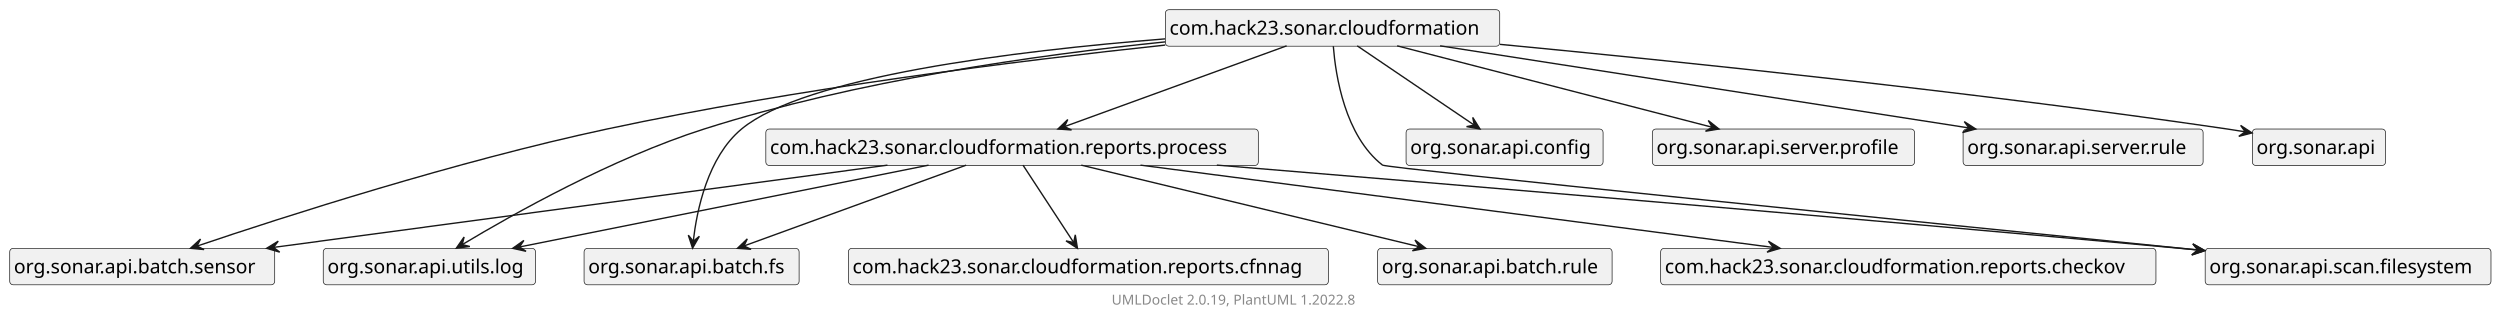
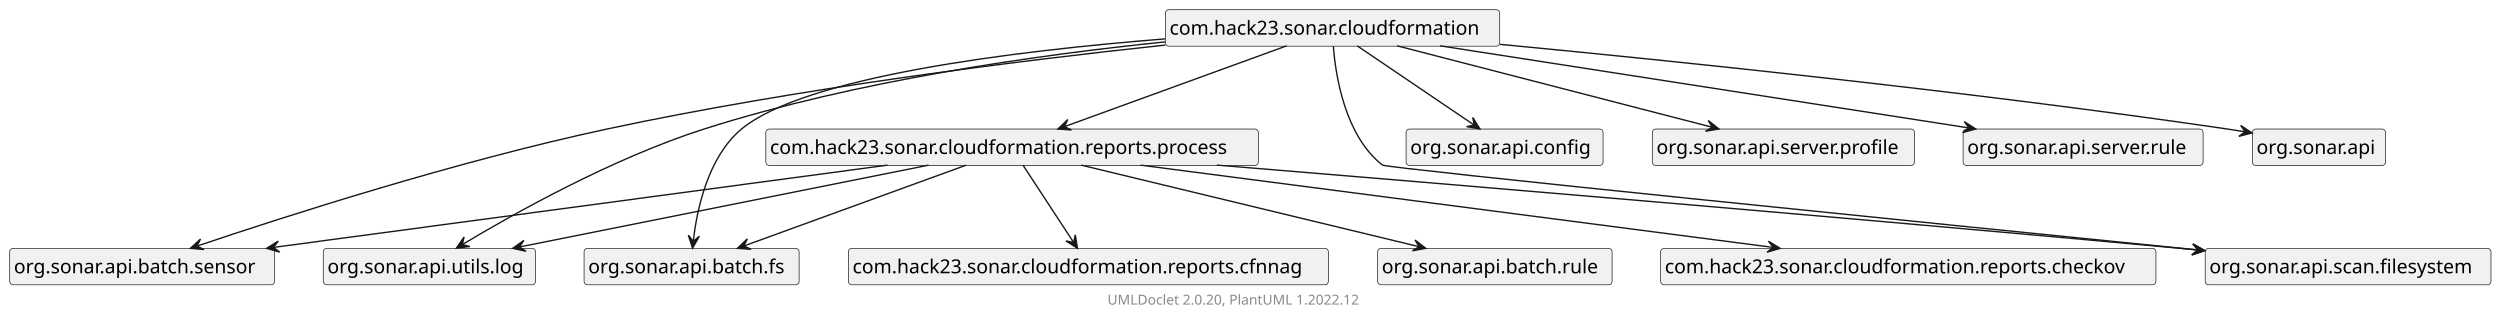
- <svg xmlns="http://www.w3.org/2000/svg" xmlns:xlink="http://www.w3.org/1999/xlink" contentStyleType="text/css" height="229px" preserveAspectRatio="none" style="width:1802px;height:229px;background:#FFFFFF;" version="1.1" viewBox="0 0 1802 229" width="1802px" zoomAndPan="magnify">
+ <svg xmlns="http://www.w3.org/2000/svg" xmlns:xlink="http://www.w3.org/1999/xlink" contentStyleType="text/css" height="229px" preserveAspectRatio="none" style="width:1802px;height:229px;" version="1.1" viewBox="0 0 1802 229" width="1802px" zoomAndPan="magnify">
  <defs />
  <g>
    <a href="com/hack23/sonar/cloudformation/package-summary.html" target="_top" title="com/hack23/sonar/cloudformation/package-summary.html" xlink:actuate="onRequest" xlink:href="com/hack23/sonar/cloudformation/package-summary.html" xlink:show="new" xlink:title="com/hack23/sonar/cloudformation/package-summary.html" xlink:type="simple">
      <g id="elem_com.hack23.sonar.cloudformation">
-         <rect codeLine="24" fill="#F1F1F1" height="26.297" id="com.hack23.sonar.cloudformation" rx="2.5" ry="2.5" style="stroke:#181818;stroke-width:0.5;" width="241" x="840" y="7" />
+         <rect codeLine="25" fill="#F1F1F1" height="26.297" id="com.hack23.sonar.cloudformation" rx="2.5" ry="2.5" style="stroke:#181818;stroke-width:0.5;" width="241" x="840" y="7" />
        <text fill="#000000" font-family="sans-serif" font-size="14" lengthAdjust="spacing" textLength="235" x="843" y="24.995">com.hack23.sonar.cloudformation</text>
      </g>
    </a>
    <g id="elem_org.sonar.api.batch.sensor">
      <rect fill="#F1F1F1" height="26.297" id="org.sonar.api.batch.sensor" rx="2.5" ry="2.5" style="stroke:#181818;stroke-width:0.5;" width="191" x="7" y="179" />
      <text fill="#000000" font-family="sans-serif" font-size="14" lengthAdjust="spacing" textLength="185" x="10" y="196.995">org.sonar.api.batch.sensor</text>
    </g>
    <g id="elem_org.sonar.api.utils.log">
      <rect fill="#F1F1F1" height="26.297" id="org.sonar.api.utils.log" rx="2.5" ry="2.5" style="stroke:#181818;stroke-width:0.5;" width="153" x="233" y="179" />
      <text fill="#000000" font-family="sans-serif" font-size="14" lengthAdjust="spacing" textLength="147" x="236" y="196.995">org.sonar.api.utils.log</text>
    </g>
    <a href="com/hack23/sonar/cloudformation/reports/process/package-summary.html" target="_top" title="com/hack23/sonar/cloudformation/reports/process/package-summary.html" xlink:actuate="onRequest" xlink:href="com/hack23/sonar/cloudformation/reports/process/package-summary.html" xlink:show="new" xlink:title="com/hack23/sonar/cloudformation/reports/process/package-summary.html" xlink:type="simple">
      <g id="elem_com.hack23.sonar.cloudformation.reports.process">
-         <rect codeLine="26" fill="#F1F1F1" height="26.297" id="com.hack23.sonar.cloudformation.reports.process" rx="2.5" ry="2.5" style="stroke:#181818;stroke-width:0.5;" width="355" x="552" y="93" />
+         <rect codeLine="27" fill="#F1F1F1" height="26.297" id="com.hack23.sonar.cloudformation.reports.process" rx="2.5" ry="2.5" style="stroke:#181818;stroke-width:0.5;" width="355" x="552" y="93" />
        <text fill="#000000" font-family="sans-serif" font-size="14" lengthAdjust="spacing" textLength="349" x="555" y="110.995">com.hack23.sonar.cloudformation.reports.process</text>
      </g>
    </a>
    <g id="elem_org.sonar.api.batch.fs">
      <rect fill="#F1F1F1" height="26.297" id="org.sonar.api.batch.fs" rx="2.5" ry="2.5" style="stroke:#181818;stroke-width:0.5;" width="155" x="421" y="179" />
      <text fill="#000000" font-family="sans-serif" font-size="14" lengthAdjust="spacing" textLength="149" x="424" y="196.995">org.sonar.api.batch.fs</text>
    </g>
    <g id="elem_org.sonar.api.scan.filesystem">
      <rect fill="#F1F1F1" height="26.297" id="org.sonar.api.scan.filesystem" rx="2.5" ry="2.5" style="stroke:#181818;stroke-width:0.5;" width="206" x="1589.5" y="179" />
      <text fill="#000000" font-family="sans-serif" font-size="14" lengthAdjust="spacing" textLength="200" x="1592.5" y="196.995">org.sonar.api.scan.filesystem</text>
    </g>
    <g id="elem_org.sonar.api.config">
      <rect fill="#F1F1F1" height="26.297" id="org.sonar.api.config" rx="2.5" ry="2.5" style="stroke:#181818;stroke-width:0.5;" width="142" x="1013.5" y="93" />
      <text fill="#000000" font-family="sans-serif" font-size="14" lengthAdjust="spacing" textLength="136" x="1016.5" y="110.995">org.sonar.api.config</text>
    </g>
    <g id="elem_org.sonar.api.server.profile">
      <rect fill="#F1F1F1" height="26.297" id="org.sonar.api.server.profile" rx="2.5" ry="2.5" style="stroke:#181818;stroke-width:0.5;" width="189" x="1191" y="93" />
      <text fill="#000000" font-family="sans-serif" font-size="14" lengthAdjust="spacing" textLength="183" x="1194" y="110.995">org.sonar.api.server.profile</text>
    </g>
    <g id="elem_org.sonar.api.server.rule">
      <rect fill="#F1F1F1" height="26.297" id="org.sonar.api.server.rule" rx="2.5" ry="2.5" style="stroke:#181818;stroke-width:0.5;" width="173" x="1415" y="93" />
      <text fill="#000000" font-family="sans-serif" font-size="14" lengthAdjust="spacing" textLength="167" x="1418" y="110.995">org.sonar.api.server.rule</text>
    </g>
    <g id="elem_org.sonar.api">
      <rect fill="#F1F1F1" height="26.297" id="org.sonar.api" rx="2.5" ry="2.5" style="stroke:#181818;stroke-width:0.5;" width="96" x="1623.5" y="93" />
      <text fill="#000000" font-family="sans-serif" font-size="14" lengthAdjust="spacing" textLength="90" x="1626.5" y="110.995">org.sonar.api</text>
    </g>
    <a href="com/hack23/sonar/cloudformation/reports/cfnnag/package-summary.html" target="_top" title="com/hack23/sonar/cloudformation/reports/cfnnag/package-summary.html" xlink:actuate="onRequest" xlink:href="com/hack23/sonar/cloudformation/reports/cfnnag/package-summary.html" xlink:show="new" xlink:title="com/hack23/sonar/cloudformation/reports/cfnnag/package-summary.html" xlink:type="simple">
      <g id="elem_com.hack23.sonar.cloudformation.reports.cfnnag">
-         <rect codeLine="28" fill="#F1F1F1" height="26.297" id="com.hack23.sonar.cloudformation.reports.cfnnag" rx="2.5" ry="2.5" style="stroke:#181818;stroke-width:0.5;" width="346" x="611.5" y="179" />
+         <rect codeLine="29" fill="#F1F1F1" height="26.297" id="com.hack23.sonar.cloudformation.reports.cfnnag" rx="2.5" ry="2.5" style="stroke:#181818;stroke-width:0.5;" width="346" x="611.5" y="179" />
        <text fill="#000000" font-family="sans-serif" font-size="14" lengthAdjust="spacing" textLength="340" x="614.5" y="196.995">com.hack23.sonar.cloudformation.reports.cfnnag</text>
      </g>
    </a>
    <g id="elem_org.sonar.api.batch.rule">
      <rect fill="#F1F1F1" height="26.297" id="org.sonar.api.batch.rule" rx="2.5" ry="2.5" style="stroke:#181818;stroke-width:0.5;" width="169" x="993" y="179" />
      <text fill="#000000" font-family="sans-serif" font-size="14" lengthAdjust="spacing" textLength="163" x="996" y="196.995">org.sonar.api.batch.rule</text>
    </g>
    <a href="com/hack23/sonar/cloudformation/reports/checkov/package-summary.html" target="_top" title="com/hack23/sonar/cloudformation/reports/checkov/package-summary.html" xlink:actuate="onRequest" xlink:href="com/hack23/sonar/cloudformation/reports/checkov/package-summary.html" xlink:show="new" xlink:title="com/hack23/sonar/cloudformation/reports/checkov/package-summary.html" xlink:type="simple">
      <g id="elem_com.hack23.sonar.cloudformation.reports.checkov">
-         <rect codeLine="30" fill="#F1F1F1" height="26.297" id="com.hack23.sonar.cloudformation.reports.checkov" rx="2.5" ry="2.5" style="stroke:#181818;stroke-width:0.5;" width="357" x="1197" y="179" />
+         <rect codeLine="31" fill="#F1F1F1" height="26.297" id="com.hack23.sonar.cloudformation.reports.checkov" rx="2.5" ry="2.5" style="stroke:#181818;stroke-width:0.5;" width="357" x="1197" y="179" />
        <text fill="#000000" font-family="sans-serif" font-size="14" lengthAdjust="spacing" textLength="351" x="1200" y="196.995">com.hack23.sonar.cloudformation.reports.checkov</text>
      </g>
    </a>
    <g id="link_com.hack23.sonar.cloudformation_org.sonar.api.batch.sensor">
-       <path codeLine="6" d="M839.92,32.48 C733.35,43.84 574.07,63.79 437.5,93 C329.14,116.18 204.66,156.24 142.38,177.25 " fill="none" id="com.hack23.sonar.cloudformation-to-org.sonar.api.batch.sensor" style="stroke:#181818;stroke-width:1.0;" />
+       <path codeLine="7" d="M839.92,32.48 C733.35,43.84 574.07,63.79 437.5,93 C329.14,116.18 204.66,156.24 142.38,177.25 " fill="none" id="com.hack23.sonar.cloudformation-to-org.sonar.api.batch.sensor" style="stroke:#181818;stroke-width:1.0;" />
      <polygon fill="#181818" points="137.27,178.97,147.076,179.883,142.008,177.372,144.519,172.303,137.27,178.97" style="stroke:#181818;stroke-width:1.0;" />
    </g>
    <g id="link_com.hack23.sonar.cloudformation_org.sonar.api.utils.log">
-       <path codeLine="7" d="M839.95,30.19 C747.33,39.61 617.13,58.05 507.5,93 C441.4,114.07 369.86,154.29 333.57,176.08 " fill="none" id="com.hack23.sonar.cloudformation-to-org.sonar.api.utils.log" style="stroke:#181818;stroke-width:1.0;" />
+       <path codeLine="8" d="M839.95,30.19 C747.33,39.61 617.13,58.05 507.5,93 C441.4,114.07 369.86,154.29 333.57,176.08 " fill="none" id="com.hack23.sonar.cloudformation-to-org.sonar.api.utils.log" style="stroke:#181818;stroke-width:1.0;" />
      <polygon fill="#181818" points="328.9,178.9,338.671,177.661,333.177,176.311,334.528,170.817,328.9,178.9" style="stroke:#181818;stroke-width:1.0;" />
    </g>
    <g id="link_com.hack23.sonar.cloudformation_com.hack23.sonar.cloudformation.reports.process">
-       <path codeLine="8" d="M927.4,33.04 C885.03,48.44 811.8,75.07 767.28,91.26 " fill="none" id="com.hack23.sonar.cloudformation-to-com.hack23.sonar.cloudformation.reports.process" style="stroke:#181818;stroke-width:1.0;" />
+       <path codeLine="9" d="M927.4,33.04 C885.03,48.44 811.8,75.07 767.28,91.26 " fill="none" id="com.hack23.sonar.cloudformation-to-com.hack23.sonar.cloudformation.reports.process" style="stroke:#181818;stroke-width:1.0;" />
      <polygon fill="#181818" points="762.54,92.99,772.364,93.69,767.242,91.289,769.643,86.167,762.54,92.99" style="stroke:#181818;stroke-width:1.0;" />
    </g>
    <g id="link_com.hack23.sonar.cloudformation_org.sonar.api.batch.fs">
-       <path codeLine="9" d="M839.75,28.03 C730.47,36.73 579.9,55.29 534.5,93 C510.1,113.26 502.24,151.61 499.7,173.85 " fill="none" id="com.hack23.sonar.cloudformation-to-org.sonar.api.batch.fs" style="stroke:#181818;stroke-width:1.0;" />
+       <path codeLine="10" d="M839.75,28.03 C730.47,36.73 579.9,55.29 534.5,93 C510.1,113.26 502.24,151.61 499.7,173.85 " fill="none" id="com.hack23.sonar.cloudformation-to-org.sonar.api.batch.fs" style="stroke:#181818;stroke-width:1.0;" />
      <polygon fill="#181818" points="499.19,178.87,504.095,170.329,499.704,173.897,496.137,169.506,499.19,178.87" style="stroke:#181818;stroke-width:1.0;" />
    </g>
    <g id="link_com.hack23.sonar.cloudformation_org.sonar.api.scan.filesystem">
-       <path codeLine="10" d="M961.05,33.3 C962.72,54.58 969.46,97.97 996.5,119 C999.38,121.24 1389.13,160.59 1584.06,180.15 " fill="none" id="com.hack23.sonar.cloudformation-to-org.sonar.api.scan.filesystem" style="stroke:#181818;stroke-width:1.0;" />
+       <path codeLine="11" d="M961.05,33.3 C962.72,54.58 969.46,97.97 996.5,119 C999.38,121.24 1389.13,160.59 1584.06,180.15 " fill="none" id="com.hack23.sonar.cloudformation-to-org.sonar.api.scan.filesystem" style="stroke:#181818;stroke-width:1.0;" />
      <polygon fill="#181818" points="1589.19,180.66,1580.636,175.779,1584.215,180.16,1579.835,183.739,1589.19,180.66" style="stroke:#181818;stroke-width:1.0;" />
    </g>
    <g id="link_com.hack23.sonar.cloudformation_org.sonar.api.config">
-       <path codeLine="11" d="M978.27,33.04 C1000.46,48.07 1038.42,73.79 1062.45,90.06 " fill="none" id="com.hack23.sonar.cloudformation-to-org.sonar.api.config" style="stroke:#181818;stroke-width:1.0;" />
+       <path codeLine="12" d="M978.27,33.04 C1000.46,48.07 1038.42,73.79 1062.45,90.06 " fill="none" id="com.hack23.sonar.cloudformation-to-org.sonar.api.config" style="stroke:#181818;stroke-width:1.0;" />
      <polygon fill="#181818" points="1066.77,92.99,1061.553,84.636,1062.627,90.19,1057.073,91.264,1066.77,92.99" style="stroke:#181818;stroke-width:1.0;" />
    </g>
    <g id="link_com.hack23.sonar.cloudformation_org.sonar.api.server.profile">
-       <path codeLine="12" d="M1007.06,33.04 C1067.16,48.57 1171.39,75.51 1233.85,91.65 " fill="none" id="com.hack23.sonar.cloudformation-to-org.sonar.api.server.profile" style="stroke:#181818;stroke-width:1.0;" />
+       <path codeLine="13" d="M1007.06,33.04 C1067.16,48.57 1171.39,75.51 1233.85,91.65 " fill="none" id="com.hack23.sonar.cloudformation-to-org.sonar.api.server.profile" style="stroke:#181818;stroke-width:1.0;" />
      <polygon fill="#181818" points="1239.02,92.99,1231.314,86.857,1234.18,91.734,1229.304,94.6,1239.02,92.99" style="stroke:#181818;stroke-width:1.0;" />
    </g>
    <g id="link_com.hack23.sonar.cloudformation_org.sonar.api.server.rule">
-       <path codeLine="13" d="M1038.01,33.04 C1139.15,48.74 1315.39,76.1 1418.95,92.18 " fill="none" id="com.hack23.sonar.cloudformation-to-org.sonar.api.server.rule" style="stroke:#181818;stroke-width:1.0;" />
+       <path codeLine="14" d="M1038.01,33.04 C1139.15,48.74 1315.39,76.1 1418.95,92.18 " fill="none" id="com.hack23.sonar.cloudformation-to-org.sonar.api.server.rule" style="stroke:#181818;stroke-width:1.0;" />
      <polygon fill="#181818" points="1424.13,92.99,1415.854,87.65,1419.19,92.219,1414.621,95.554,1424.13,92.99" style="stroke:#181818;stroke-width:1.0;" />
    </g>
    <g id="link_com.hack23.sonar.cloudformation_org.sonar.api">
-       <path codeLine="14" d="M1081.18,31.97 C1211.01,44.36 1423.36,66.31 1605.5,93 C1609.64,93.61 1613.92,94.28 1618.22,94.99 " fill="none" id="com.hack23.sonar.cloudformation-to-org.sonar.api" style="stroke:#181818;stroke-width:1.0;" />
+       <path codeLine="15" d="M1081.18,31.97 C1211.01,44.36 1423.36,66.31 1605.5,93 C1609.64,93.61 1613.92,94.28 1618.22,94.99 " fill="none" id="com.hack23.sonar.cloudformation-to-org.sonar.api" style="stroke:#181818;stroke-width:1.0;" />
      <polygon fill="#181818" points="1623.26,95.83,1615.048,90.393,1618.329,95.001,1613.721,98.282,1623.26,95.83" style="stroke:#181818;stroke-width:1.0;" />
    </g>
    <g id="link_com.hack23.sonar.cloudformation.reports.process_org.sonar.api.utils.log">
-       <path codeLine="15" d="M669.32,119.04 C591.2,134.66 455.34,161.83 374.79,177.94 " fill="none" id="com.hack23.sonar.cloudformation.reports.process-to-org.sonar.api.utils.log" style="stroke:#181818;stroke-width:1.0;" />
+       <path codeLine="16" d="M669.32,119.04 C591.2,134.66 455.34,161.83 374.79,177.94 " fill="none" id="com.hack23.sonar.cloudformation.reports.process-to-org.sonar.api.utils.log" style="stroke:#181818;stroke-width:1.0;" />
      <polygon fill="#181818" points="369.56,178.99,379.172,181.137,374.462,178.004,377.594,173.294,369.56,178.99" style="stroke:#181818;stroke-width:1.0;" />
    </g>
    <g id="link_com.hack23.sonar.cloudformation.reports.process_org.sonar.api.scan.filesystem">
-       <path codeLine="16" d="M877.09,119.01 C1045.25,132.84 1328.26,156.54 1571.5,179 C1575.65,179.38 1579.89,179.78 1584.17,180.18 " fill="none" id="com.hack23.sonar.cloudformation.reports.process-to-org.sonar.api.scan.filesystem" style="stroke:#181818;stroke-width:1.0;" />
+       <path codeLine="17" d="M877.09,119.01 C1045.25,132.84 1328.26,156.54 1571.5,179 C1575.65,179.38 1579.89,179.78 1584.17,180.18 " fill="none" id="com.hack23.sonar.cloudformation.reports.process-to-org.sonar.api.scan.filesystem" style="stroke:#181818;stroke-width:1.0;" />
      <polygon fill="#181818" points="1589.21,180.66,1580.628,175.828,1584.232,180.188,1579.873,183.792,1589.21,180.66" style="stroke:#181818;stroke-width:1.0;" />
    </g>
    <g id="link_com.hack23.sonar.cloudformation.reports.process_org.sonar.api.batch.fs">
-       <path codeLine="17" d="M696.4,119.04 C654.03,134.44 580.8,161.07 536.28,177.26 " fill="none" id="com.hack23.sonar.cloudformation.reports.process-to-org.sonar.api.batch.fs" style="stroke:#181818;stroke-width:1.0;" />
+       <path codeLine="18" d="M696.4,119.04 C654.03,134.44 580.8,161.07 536.28,177.26 " fill="none" id="com.hack23.sonar.cloudformation.reports.process-to-org.sonar.api.batch.fs" style="stroke:#181818;stroke-width:1.0;" />
      <polygon fill="#181818" points="531.54,178.99,541.364,179.69,536.242,177.289,538.643,172.167,531.54,178.99" style="stroke:#181818;stroke-width:1.0;" />
    </g>
    <g id="link_com.hack23.sonar.cloudformation.reports.process_org.sonar.api.batch.sensor">
-       <path codeLine="18" d="M639.67,119.04 C522.22,134.77 317.39,162.21 197.46,178.28 " fill="none" id="com.hack23.sonar.cloudformation.reports.process-to-org.sonar.api.batch.sensor" style="stroke:#181818;stroke-width:1.0;" />
+       <path codeLine="19" d="M639.67,119.04 C522.22,134.77 317.39,162.21 197.46,178.28 " fill="none" id="com.hack23.sonar.cloudformation.reports.process-to-org.sonar.api.batch.sensor" style="stroke:#181818;stroke-width:1.0;" />
      <polygon fill="#181818" points="192.17,178.99,201.625,181.746,197.125,178.319,200.552,173.818,192.17,178.99" style="stroke:#181818;stroke-width:1.0;" />
    </g>
    <g id="link_com.hack23.sonar.cloudformation.reports.process_com.hack23.sonar.cloudformation.reports.cfnnag">
-       <path codeLine="19" d="M737.38,119.04 C746.94,133.63 763.09,158.3 773.78,174.62 " fill="none" id="com.hack23.sonar.cloudformation.reports.process-to-com.hack23.sonar.cloudformation.reports.cfnnag" style="stroke:#181818;stroke-width:1.0;" />
+       <path codeLine="20" d="M737.38,119.04 C746.94,133.63 763.09,158.3 773.78,174.62 " fill="none" id="com.hack23.sonar.cloudformation.reports.process-to-com.hack23.sonar.cloudformation.reports.cfnnag" style="stroke:#181818;stroke-width:1.0;" />
      <polygon fill="#181818" points="776.63,178.99,775.066,169.266,773.899,174.801,768.364,173.635,776.63,178.99" style="stroke:#181818;stroke-width:1.0;" />
    </g>
    <g id="link_com.hack23.sonar.cloudformation.reports.process_org.sonar.api.batch.rule">
-       <path codeLine="20" d="M779.36,119.04 C843.83,134.6 955.76,161.61 1022.6,177.75 " fill="none" id="com.hack23.sonar.cloudformation.reports.process-to-org.sonar.api.batch.rule" style="stroke:#181818;stroke-width:1.0;" />
+       <path codeLine="21" d="M779.36,119.04 C843.83,134.6 955.76,161.61 1022.6,177.75 " fill="none" id="com.hack23.sonar.cloudformation.reports.process-to-org.sonar.api.batch.rule" style="stroke:#181818;stroke-width:1.0;" />
      <polygon fill="#181818" points="1027.73,178.99,1019.915,172.997,1022.869,177.821,1018.044,180.775,1027.73,178.99" style="stroke:#181818;stroke-width:1.0;" />
    </g>
    <g id="link_com.hack23.sonar.cloudformation.reports.process_com.hack23.sonar.cloudformation.reports.checkov">
-       <path codeLine="21" d="M822.06,119.04 C943.18,134.79 1154.52,162.27 1278.03,178.33 " fill="none" id="com.hack23.sonar.cloudformation.reports.process-to-com.hack23.sonar.cloudformation.reports.checkov" style="stroke:#181818;stroke-width:1.0;" />
+       <path codeLine="22" d="M822.06,119.04 C943.18,134.79 1154.52,162.27 1278.03,178.33 " fill="none" id="com.hack23.sonar.cloudformation.reports.process-to-com.hack23.sonar.cloudformation.reports.checkov" style="stroke:#181818;stroke-width:1.0;" />
      <polygon fill="#181818" points="1283.12,178.99,1274.709,173.866,1278.161,178.347,1273.68,181.799,1283.12,178.99" style="stroke:#181818;stroke-width:1.0;" />
    </g>
-     <rect fill="none" height="11.641" style="stroke:none;stroke-width:1.0;" width="186" x="801.25" y="210.297" />
-     <text fill="#888888" font-family="sans-serif" font-size="10" lengthAdjust="spacing" textLength="186" x="801.25" y="219.579">UMLDoclet 2.0.19, PlantUML 1.2022.8</text>
+     <rect fill="none" height="11.641" style="stroke:none;stroke-width:1.0;" width="192" x="798.25" y="210.297" />
+     <text fill="#888888" font-family="sans-serif" font-size="10" lengthAdjust="spacing" textLength="192" x="798.25" y="219.579">UMLDoclet 2.0.20, PlantUML 1.2022.12</text>
  </g>
</svg>
